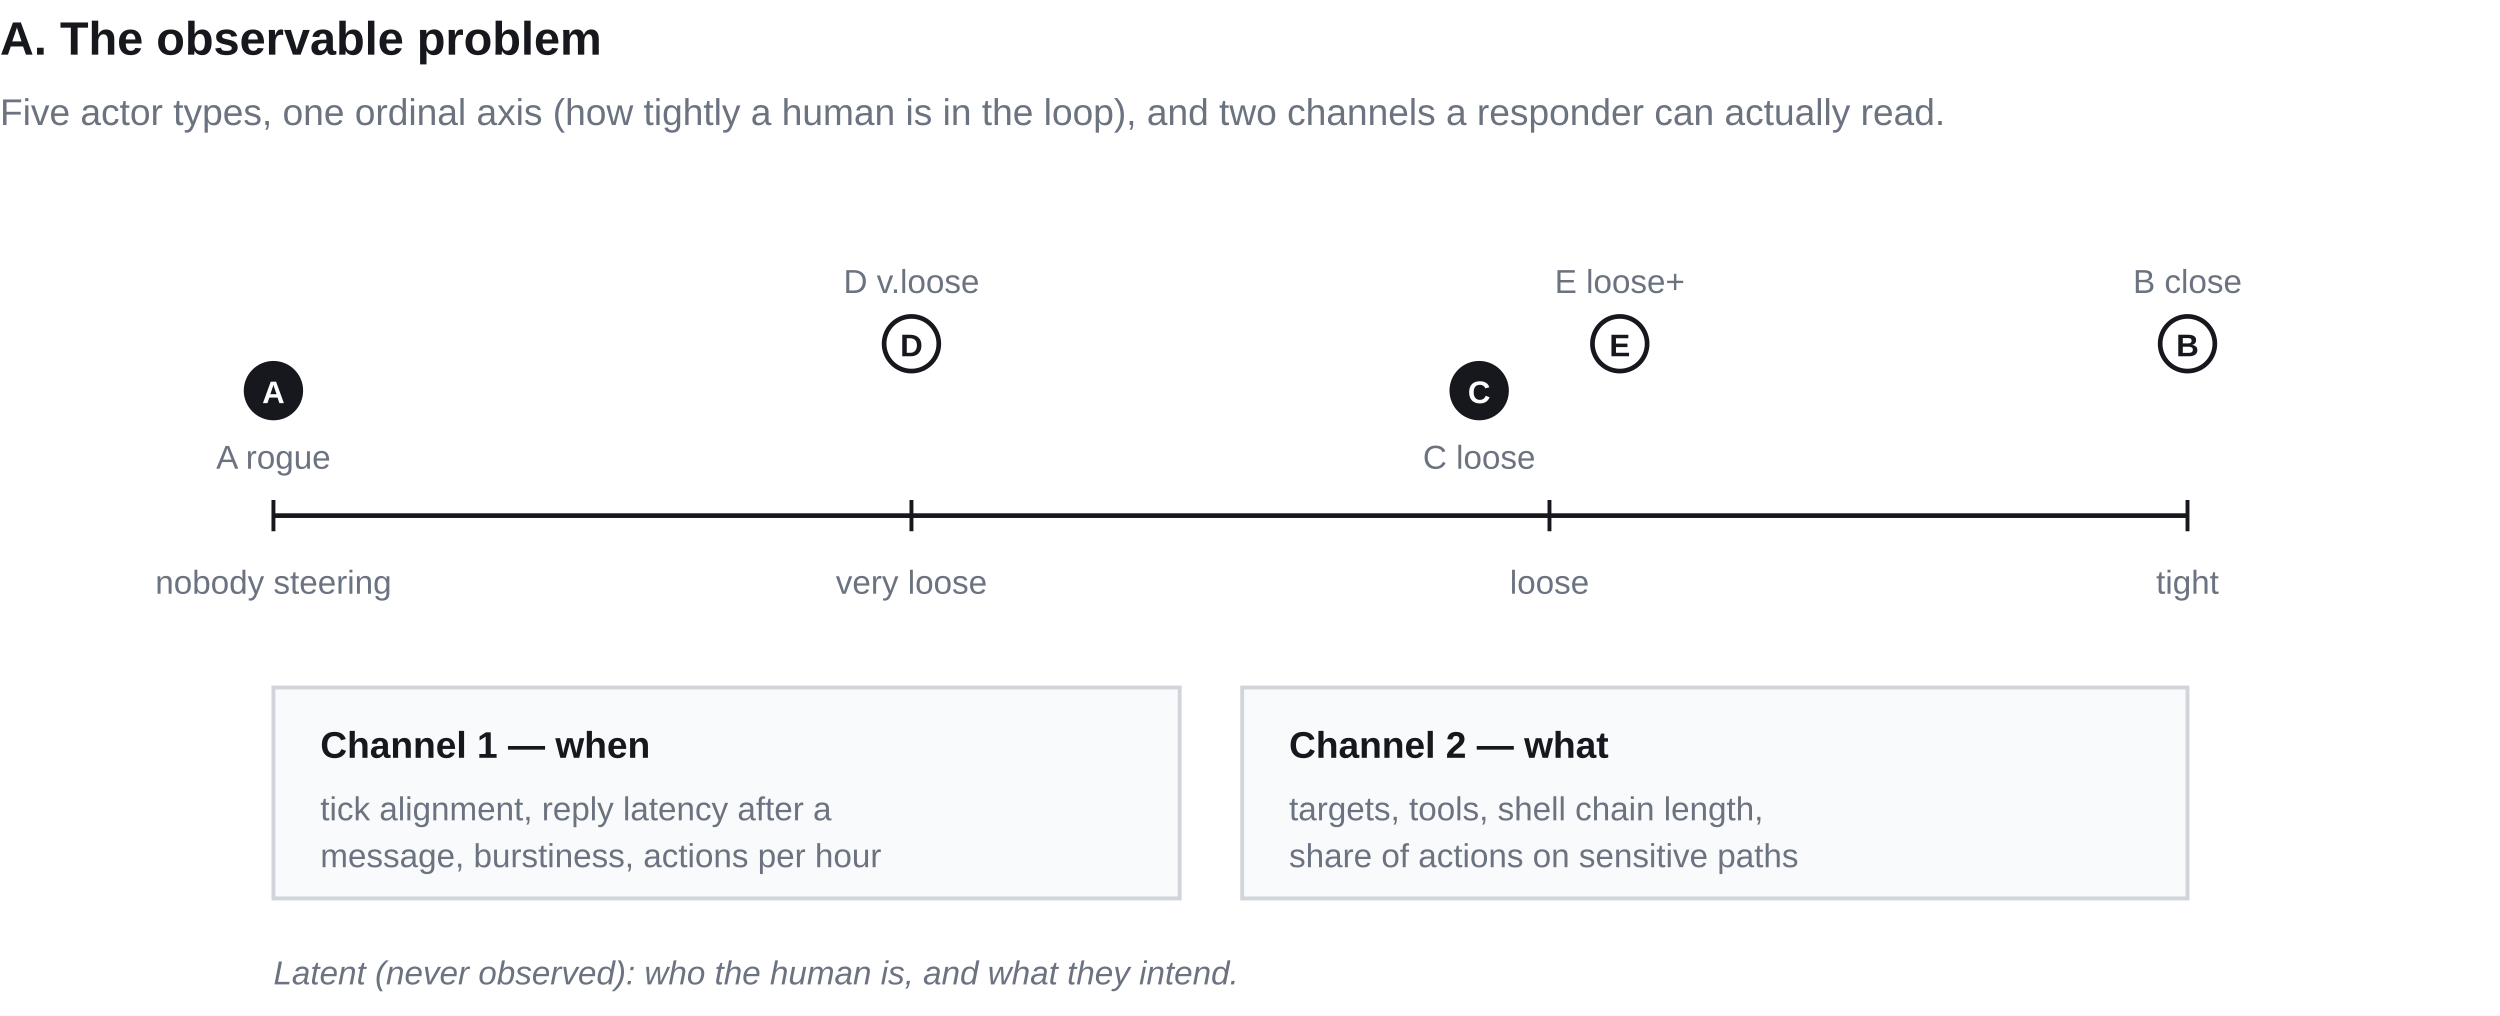
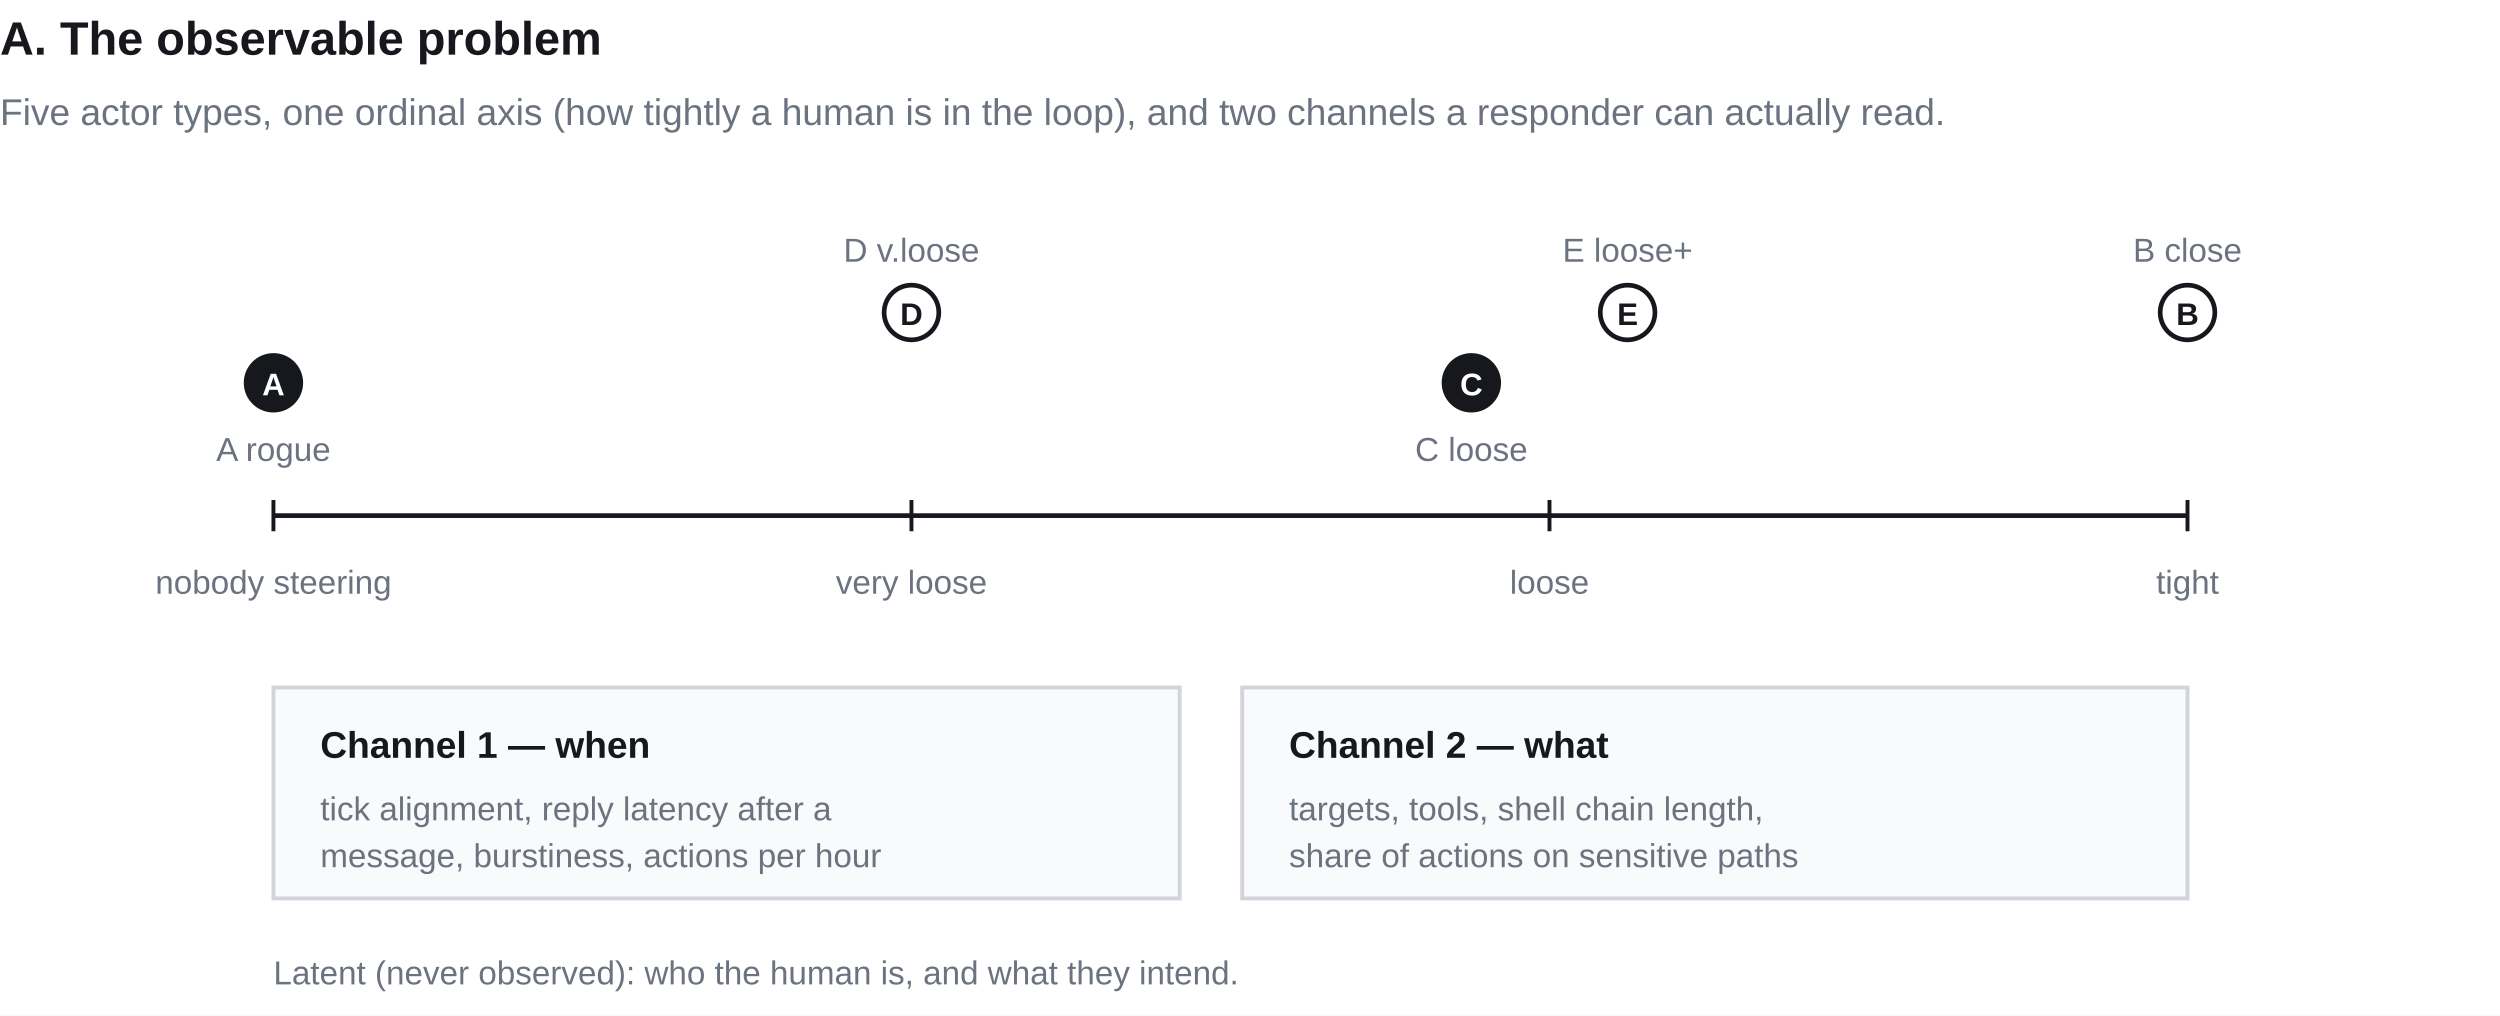
<svg xmlns="http://www.w3.org/2000/svg" width="640" height="260" viewBox="0 0 640 260" font-family="&quot;Helvetica Neue&quot;, Arial, sans-serif">
  <rect width="640" height="260" fill="#ffffff" />
  <text x="0" y="14" font-size="12" fill="#16181d" text-anchor="start" font-weight="bold" font-family="&quot;Helvetica Neue&quot;, Arial, sans-serif">A. The observable problem</text>
  <text x="0" y="32" font-size="9.5" fill="#6b7280" text-anchor="start" font-weight="normal" font-family="&quot;Helvetica Neue&quot;, Arial, sans-serif">Five actor types, one ordinal axis (how tightly a human is in the loop), and two channels a responder can actually read.</text>
  <line x1="70" y1="132" x2="560" y2="132" stroke="#16181d" stroke-width="1.2" />
  <line x1="70" y1="128" x2="70" y2="136" stroke="#16181d" stroke-width="1" />
  <text x="70" y="152" font-size="8.5" fill="#6b7280" text-anchor="middle" font-weight="normal" font-family="&quot;Helvetica Neue&quot;, Arial, sans-serif">nobody steering</text>
  <line x1="233.333" y1="128" x2="233.333" y2="136" stroke="#16181d" stroke-width="1" />
  <text x="233.333" y="152" font-size="8.5" fill="#6b7280" text-anchor="middle" font-weight="normal" font-family="&quot;Helvetica Neue&quot;, Arial, sans-serif">very loose</text>
  <line x1="396.667" y1="128" x2="396.667" y2="136" stroke="#16181d" stroke-width="1" />
  <text x="396.667" y="152" font-size="8.5" fill="#6b7280" text-anchor="middle" font-weight="normal" font-family="&quot;Helvetica Neue&quot;, Arial, sans-serif">loose</text>
  <line x1="560" y1="128" x2="560" y2="136" stroke="#16181d" stroke-width="1" />
  <text x="560" y="152" font-size="8.5" fill="#6b7280" text-anchor="middle" font-weight="normal" font-family="&quot;Helvetica Neue&quot;, Arial, sans-serif">tight</text>
-   <circle cx="70" cy="100" r="7" fill="#16181d" stroke="#16181d" stroke-width="1.2" />
-   <text x="70" y="103.2" font-size="8" fill="#ffffff" text-anchor="middle" font-weight="bold" font-family="&quot;Helvetica Neue&quot;, Arial, sans-serif">A</text>
-   <text x="70" y="120" font-size="8.5" fill="#6b7280" text-anchor="middle" font-weight="normal" font-family="&quot;Helvetica Neue&quot;, Arial, sans-serif">A rogue</text>
-   <circle cx="233.333" cy="88" r="7" fill="#ffffff" stroke="#16181d" stroke-width="1.2" />
-   <text x="233.333" y="91.2" font-size="8" fill="#16181d" text-anchor="middle" font-weight="bold" font-family="&quot;Helvetica Neue&quot;, Arial, sans-serif">D</text>
-   <text x="233.333" y="75" font-size="8.5" fill="#6b7280" text-anchor="middle" font-weight="normal" font-family="&quot;Helvetica Neue&quot;, Arial, sans-serif">D v.loose</text>
-   <circle cx="378.667" cy="100" r="7" fill="#16181d" stroke="#16181d" stroke-width="1.2" />
-   <text x="378.667" y="103.2" font-size="8" fill="#ffffff" text-anchor="middle" font-weight="bold" font-family="&quot;Helvetica Neue&quot;, Arial, sans-serif">C</text>
-   <text x="378.667" y="120" font-size="8.5" fill="#6b7280" text-anchor="middle" font-weight="normal" font-family="&quot;Helvetica Neue&quot;, Arial, sans-serif">C loose</text>
-   <circle cx="414.667" cy="88" r="7" fill="#ffffff" stroke="#16181d" stroke-width="1.2" />
-   <text x="414.667" y="91.2" font-size="8" fill="#16181d" text-anchor="middle" font-weight="bold" font-family="&quot;Helvetica Neue&quot;, Arial, sans-serif">E</text>
-   <text x="414.667" y="75" font-size="8.5" fill="#6b7280" text-anchor="middle" font-weight="normal" font-family="&quot;Helvetica Neue&quot;, Arial, sans-serif">E loose+</text>
-   <circle cx="560" cy="88" r="7" fill="#ffffff" stroke="#16181d" stroke-width="1.2" />
-   <text x="560" y="91.2" font-size="8" fill="#16181d" text-anchor="middle" font-weight="bold" font-family="&quot;Helvetica Neue&quot;, Arial, sans-serif">B</text>
-   <text x="560" y="75" font-size="8.5" fill="#6b7280" text-anchor="middle" font-weight="normal" font-family="&quot;Helvetica Neue&quot;, Arial, sans-serif">B close</text>
+   <circle cx="70" cy="98" r="7" fill="#16181d" stroke="#16181d" stroke-width="1.2" />
+   <text x="70" y="101.2" font-size="8" fill="#ffffff" text-anchor="middle" font-weight="bold" font-family="&quot;Helvetica Neue&quot;, Arial, sans-serif">A</text>
+   <text x="70" y="118" font-size="8.5" fill="#6b7280" text-anchor="middle" font-weight="normal" font-family="&quot;Helvetica Neue&quot;, Arial, sans-serif">A rogue</text>
+   <circle cx="233.333" cy="80" r="7" fill="#ffffff" stroke="#16181d" stroke-width="1.2" />
+   <text x="233.333" y="83.2" font-size="8" fill="#16181d" text-anchor="middle" font-weight="bold" font-family="&quot;Helvetica Neue&quot;, Arial, sans-serif">D</text>
+   <text x="233.333" y="67" font-size="8.5" fill="#6b7280" text-anchor="middle" font-weight="normal" font-family="&quot;Helvetica Neue&quot;, Arial, sans-serif">D v.loose</text>
+   <circle cx="376.667" cy="98" r="7" fill="#16181d" stroke="#16181d" stroke-width="1.2" />
+   <text x="376.667" y="101.2" font-size="8" fill="#ffffff" text-anchor="middle" font-weight="bold" font-family="&quot;Helvetica Neue&quot;, Arial, sans-serif">C</text>
+   <text x="376.667" y="118" font-size="8.5" fill="#6b7280" text-anchor="middle" font-weight="normal" font-family="&quot;Helvetica Neue&quot;, Arial, sans-serif">C loose</text>
+   <circle cx="416.667" cy="80" r="7" fill="#ffffff" stroke="#16181d" stroke-width="1.2" />
+   <text x="416.667" y="83.2" font-size="8" fill="#16181d" text-anchor="middle" font-weight="bold" font-family="&quot;Helvetica Neue&quot;, Arial, sans-serif">E</text>
+   <text x="416.667" y="67" font-size="8.5" fill="#6b7280" text-anchor="middle" font-weight="normal" font-family="&quot;Helvetica Neue&quot;, Arial, sans-serif">E loose+</text>
+   <circle cx="560" cy="80" r="7" fill="#ffffff" stroke="#16181d" stroke-width="1.2" />
+   <text x="560" y="83.2" font-size="8" fill="#16181d" text-anchor="middle" font-weight="bold" font-family="&quot;Helvetica Neue&quot;, Arial, sans-serif">B</text>
+   <text x="560" y="67" font-size="8.5" fill="#6b7280" text-anchor="middle" font-weight="normal" font-family="&quot;Helvetica Neue&quot;, Arial, sans-serif">B close</text>
  <rect x="70" y="176" width="232" height="54" fill="#f9fafb" stroke="#d1d5db" stroke-width="1" rx="0" opacity="1" />
  <text x="82" y="194" font-size="9.5" fill="#16181d" text-anchor="start" font-weight="bold" font-family="&quot;Helvetica Neue&quot;, Arial, sans-serif">Channel 1 — when</text>
  <text x="82" y="210" font-size="8.5" fill="#6b7280" text-anchor="start" font-weight="normal" font-family="&quot;Helvetica Neue&quot;, Arial, sans-serif">tick alignment, reply latency after a</text>
  <text x="82" y="222" font-size="8.5" fill="#6b7280" text-anchor="start" font-weight="normal" font-family="&quot;Helvetica Neue&quot;, Arial, sans-serif">message, burstiness, actions per hour</text>
  <rect x="318" y="176" width="242" height="54" fill="#f9fafb" stroke="#d1d5db" stroke-width="1" rx="0" opacity="1" />
  <text x="330" y="194" font-size="9.5" fill="#16181d" text-anchor="start" font-weight="bold" font-family="&quot;Helvetica Neue&quot;, Arial, sans-serif">Channel 2 — what</text>
  <text x="330" y="210" font-size="8.5" fill="#6b7280" text-anchor="start" font-weight="normal" font-family="&quot;Helvetica Neue&quot;, Arial, sans-serif">targets, tools, shell chain length,</text>
  <text x="330" y="222" font-size="8.5" fill="#6b7280" text-anchor="start" font-weight="normal" font-family="&quot;Helvetica Neue&quot;, Arial, sans-serif">share of actions on sensitive paths</text>
-   <text x="70" y="252" font-size="8.5" fill="#6b7280" text-anchor="start" font-weight="normal" font-family="&quot;Helvetica Neue&quot;, Arial, sans-serif" font-style="italic">Latent (never observed): who the human is, and what they intend.</text>
+   <text x="70" y="252" font-size="8.5" fill="#6b7280" text-anchor="start" font-weight="normal" font-family="&quot;Helvetica Neue&quot;, Arial, sans-serif">Latent (never observed): who the human is, and what they intend.</text>
</svg>
